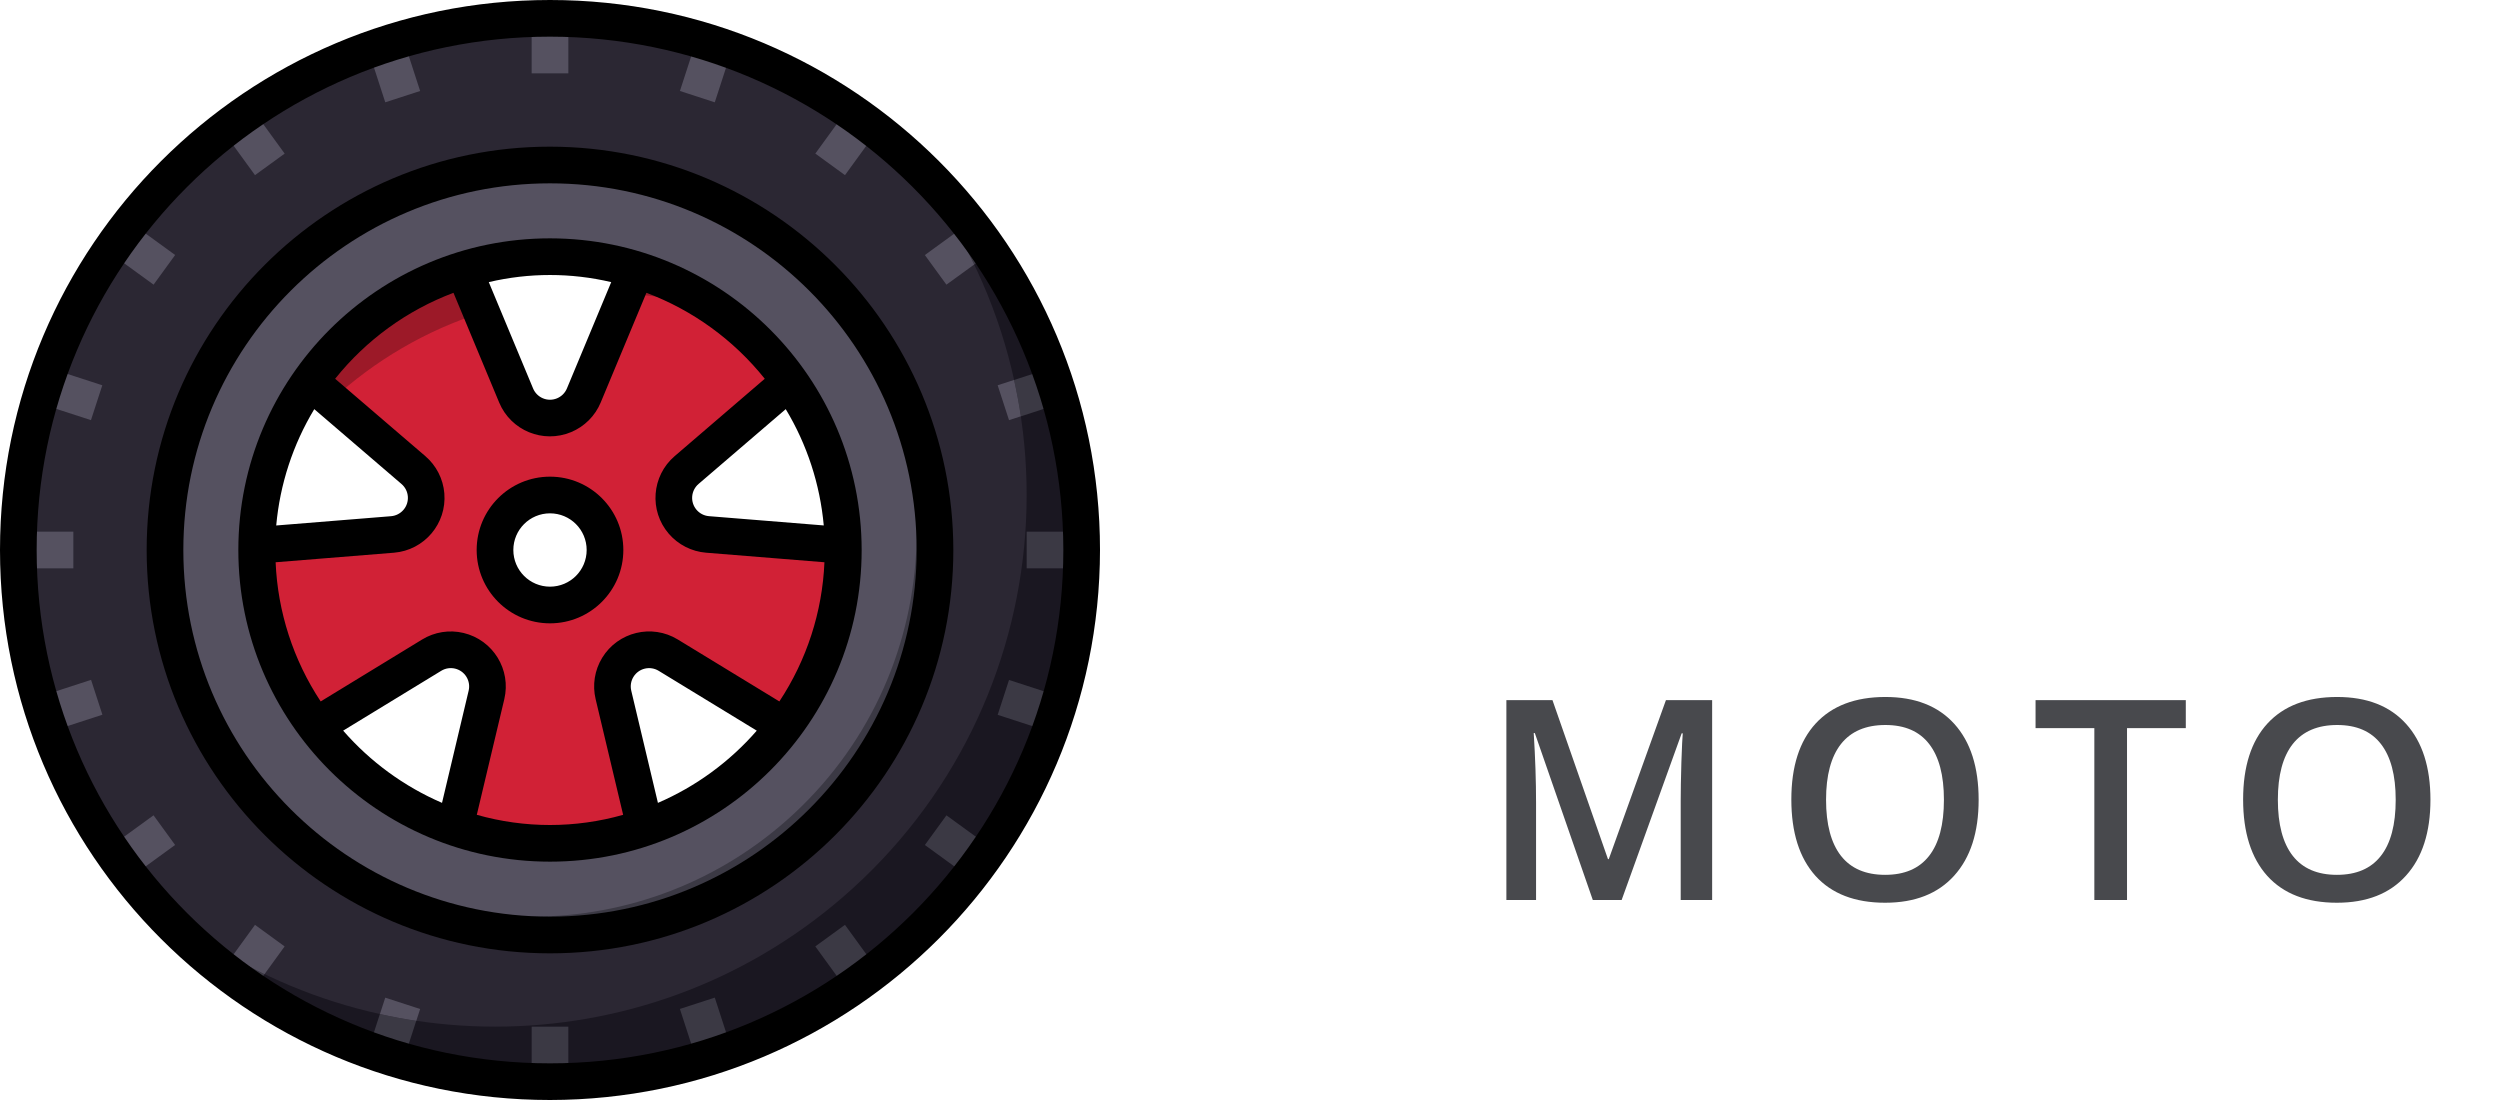
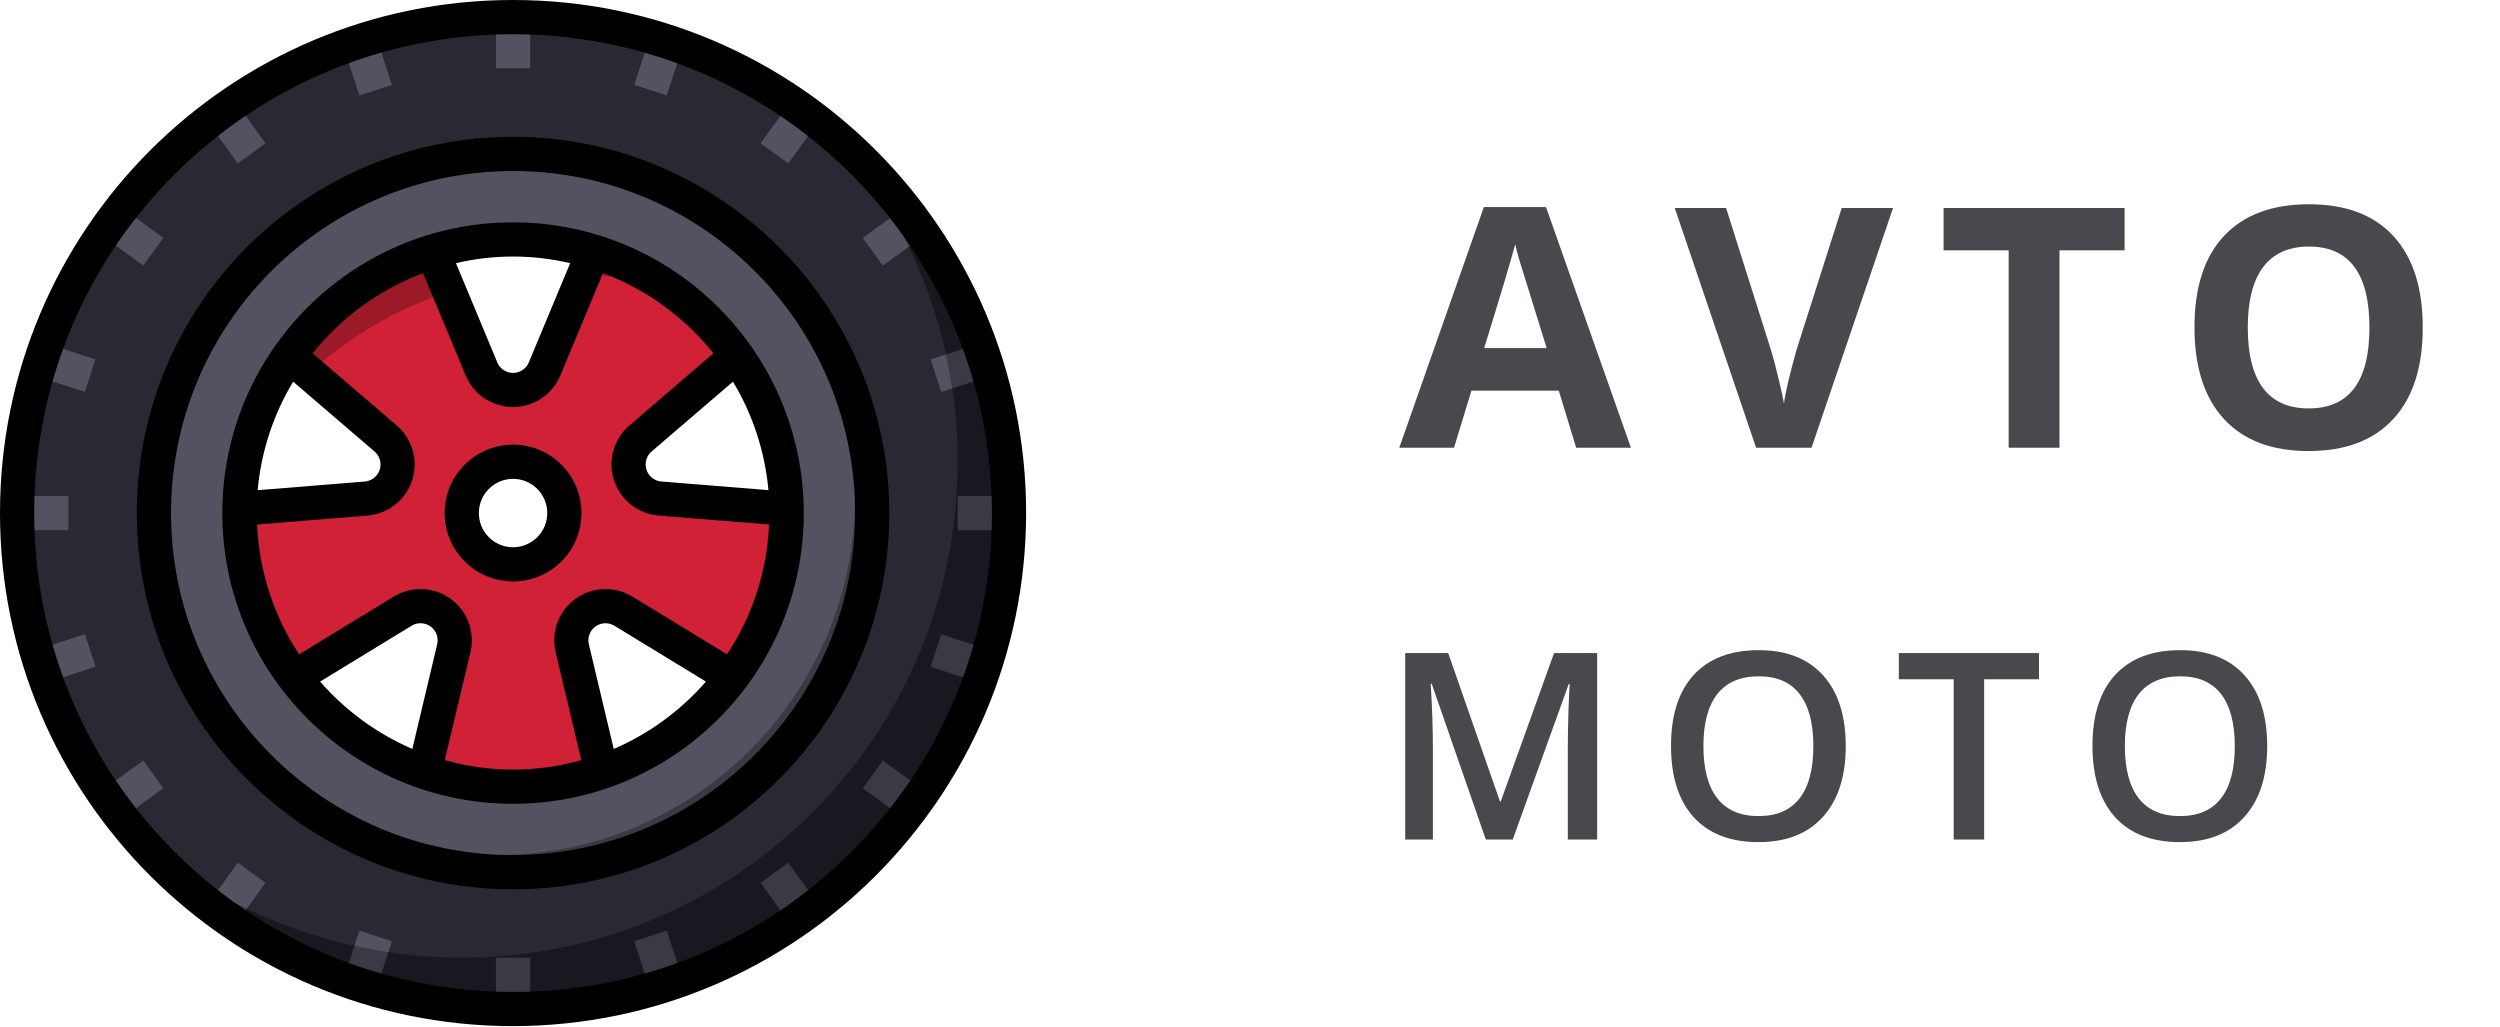
- <svg xmlns="http://www.w3.org/2000/svg" width="125" height="55" viewBox="0 0 125 55" fill="none">
+ <svg xmlns="http://www.w3.org/2000/svg" width="134" height="55" viewBox="0 0 134 55" fill="none">
+   <path d="M84.483 24L83.552 20.941H78.867L77.936 24H75L79.535 11.098H82.866L87.419 24H84.483ZM82.901 18.656C82.04 15.885 81.554 14.317 81.442 13.954C81.337 13.591 81.261 13.304 81.214 13.093C81.02 13.843 80.467 15.697 79.553 18.656H82.901ZM98.715 11.15H101.466L97.098 24H94.127L89.768 11.15H92.519L94.936 18.797C95.07 19.248 95.208 19.775 95.349 20.379C95.495 20.977 95.586 21.393 95.621 21.627C95.686 21.088 95.905 20.145 96.28 18.797L98.715 11.15ZM110.389 24H107.664V13.418H104.175V11.15H113.878V13.418H110.389V24ZM129.859 17.558C129.859 19.685 129.332 21.319 128.277 22.462C127.222 23.605 125.71 24.176 123.742 24.176C121.773 24.176 120.261 23.605 119.207 22.462C118.152 21.319 117.624 19.679 117.624 17.54C117.624 15.401 118.152 13.77 119.207 12.645C120.267 11.514 121.785 10.948 123.759 10.948C125.734 10.948 127.243 11.517 128.286 12.653C129.334 13.79 129.859 15.425 129.859 17.558ZM120.481 17.558C120.481 18.993 120.753 20.074 121.298 20.801C121.843 21.527 122.658 21.891 123.742 21.891C125.916 21.891 127.002 20.446 127.002 17.558C127.002 14.663 125.921 13.216 123.759 13.216C122.675 13.216 121.858 13.582 121.307 14.315C120.756 15.041 120.481 16.122 120.481 17.558Z" fill="#48494D" />
  <path d="M79.64 45L76.741 36.653H76.686C76.764 37.893 76.803 39.055 76.803 40.14V45H75.319V35.006H77.623L80.398 42.956H80.439L83.297 35.006H85.607V45H84.035V40.058C84.035 39.561 84.046 38.914 84.069 38.116C84.097 37.319 84.12 36.836 84.138 36.667H84.083L81.082 45H79.64ZM98.932 39.989C98.932 41.616 98.524 42.881 97.709 43.783C96.897 44.685 95.747 45.137 94.257 45.137C92.748 45.137 91.588 44.69 90.777 43.797C89.97 42.899 89.567 41.625 89.567 39.976C89.567 38.326 89.973 37.059 90.784 36.175C91.6 35.291 92.762 34.849 94.27 34.849C95.756 34.849 96.904 35.297 97.716 36.195C98.527 37.093 98.932 38.358 98.932 39.989ZM91.303 39.989C91.303 41.22 91.552 42.154 92.049 42.792C92.545 43.425 93.281 43.742 94.257 43.742C95.227 43.742 95.959 43.428 96.451 42.799C96.948 42.17 97.196 41.233 97.196 39.989C97.196 38.763 96.95 37.834 96.458 37.2C95.97 36.567 95.241 36.25 94.27 36.25C93.29 36.25 92.55 36.567 92.049 37.2C91.552 37.834 91.303 38.763 91.303 39.989ZM106.351 45H104.717V36.407H101.778V35.006H109.29V36.407H106.351V45ZM121.522 39.989C121.522 41.616 121.114 42.881 120.298 43.783C119.487 44.685 118.336 45.137 116.846 45.137C115.337 45.137 114.177 44.69 113.366 43.797C112.56 42.899 112.156 41.625 112.156 39.976C112.156 38.326 112.562 37.059 113.373 36.175C114.189 35.291 115.351 34.849 116.859 34.849C118.345 34.849 119.494 35.297 120.305 36.195C121.116 37.093 121.522 38.358 121.522 39.989ZM113.893 39.989C113.893 41.22 114.141 42.154 114.638 42.792C115.134 43.425 115.87 43.742 116.846 43.742C117.816 43.742 118.548 43.428 119.04 42.799C119.537 42.17 119.785 41.233 119.785 39.989C119.785 38.763 119.539 37.834 119.047 37.2C118.559 36.567 117.83 36.25 116.859 36.25C115.88 36.25 115.139 36.567 114.638 37.2C114.141 37.834 113.893 38.763 113.893 39.989Z" fill="#48494D" />
  <path d="M42.155 27.269L35.371 26.719C34.362 26.637 33.609 25.754 33.691 24.744C33.73 24.262 33.958 23.815 34.325 23.5L39.49 19.069C37.619 16.407 34.918 14.441 31.811 13.478L29.19 19.766C28.8 20.701 27.727 21.142 26.792 20.753C26.346 20.566 25.991 20.212 25.806 19.766L23.192 13.483C20.084 14.447 17.384 16.413 15.513 19.075L20.677 23.505C21.446 24.164 21.535 25.321 20.876 26.09C20.561 26.458 20.113 26.685 19.631 26.725L12.848 27.275C12.848 27.352 12.836 27.428 12.836 27.506C12.834 30.682 13.871 33.772 15.788 36.306L21.591 32.765C22.456 32.238 23.584 32.511 24.111 33.376C24.363 33.789 24.441 34.285 24.329 34.755L22.754 41.374C25.83 42.442 29.176 42.442 32.251 41.374L30.676 34.755C30.441 33.771 31.049 32.782 32.035 32.547C32.505 32.435 33.001 32.513 33.414 32.765L39.215 36.3C41.132 33.766 42.168 30.676 42.166 27.5C42.167 27.422 42.157 27.347 42.155 27.269ZM27.5 30.25C25.981 30.25 24.75 29.019 24.75 27.5C24.75 25.981 25.981 24.75 27.5 24.75C29.019 24.75 30.25 25.981 30.25 27.5C30.25 29.019 29.019 30.25 27.5 30.25Z" fill="#D12136" />
  <path d="M27.5 0.917C12.819 0.917 0.917 12.819 0.917 27.5C0.917 42.181 12.819 54.083 27.5 54.083C42.181 54.083 54.083 42.181 54.083 27.5C54.083 12.819 42.181 0.917 27.5 0.917ZM27.5 42.167C19.399 42.167 12.833 35.601 12.833 27.5C12.833 19.399 19.399 12.833 27.5 12.833C35.601 12.833 42.167 19.399 42.167 27.5C42.167 35.601 35.601 42.167 27.5 42.167Z" fill="#2B2733" />
  <path d="M44.867 7.383C54.462 18.49 53.237 35.272 42.13 44.867C32.151 53.487 17.362 53.487 7.383 44.867C16.973 55.979 33.755 57.213 44.867 47.622C55.979 38.031 57.213 21.249 47.622 10.137C46.772 9.153 45.852 8.232 44.867 7.383Z" fill="#1A1721" />
  <path d="M19.263 5.115L21.007 4.549L20.157 1.933L18.414 2.5L19.263 5.115Z" fill="#555160" />
  <path d="M34.844 53.063L36.588 52.496L35.739 49.88L33.995 50.447L34.844 53.063Z" fill="#3B3944" />
  <path d="M28.417 0.917H26.583V3.667H28.417V0.917Z" fill="#555160" />
  <path d="M28.417 51.333H26.583V54.083H28.417V51.333Z" fill="#3B3944" />
  <path d="M12.75 8.757L14.233 7.68L12.616 5.455L11.133 6.533L12.75 8.757Z" fill="#555160" />
  <path d="M42.382 49.544L43.865 48.467L42.248 46.242L40.765 47.32L42.382 49.544Z" fill="#3B3944" />
  <path d="M7.679 14.233L8.757 12.75L6.532 11.134L5.455 12.617L7.679 14.233Z" fill="#555160" />
  <path d="M48.468 43.867L49.546 42.384L47.322 40.767L46.244 42.25L48.468 43.867Z" fill="#3B3944" />
  <path d="M4.548 21.007L5.115 19.264L2.499 18.414L1.933 20.158L4.548 21.007Z" fill="#555160" />
  <path d="M52.5 36.592L53.066 34.848L50.451 33.998L49.884 35.742L52.5 36.592Z" fill="#3B3944" />
  <path d="M3.667 26.583H0.917V28.417H3.667V26.583Z" fill="#555160" />
  <path d="M54.083 26.583H51.333V28.417H54.083V26.583Z" fill="#3B3944" />
  <path d="M2.505 36.586L5.12 35.736L4.553 33.993L1.938 34.843L2.505 36.586Z" fill="#555160" />
  <path d="M6.53 43.865L8.755 42.248L7.677 40.765L5.452 42.382L6.53 43.865Z" fill="#555160" />
  <path d="M42.249 8.757L43.866 6.532L42.382 5.455L40.766 7.679L42.249 8.757Z" fill="#555160" />
  <path d="M35.739 5.116L36.589 2.501L34.846 1.934L33.996 4.549L35.739 5.116Z" fill="#555160" />
  <path d="M53.066 20.157L52.498 18.416L50.702 19C50.835 19.599 50.95 20.204 51.042 20.818L53.066 20.157Z" fill="#3B3944" />
  <path d="M49.545 12.616L48.468 11.133L47.843 11.591C48.148 12.126 48.442 12.668 48.711 13.227L49.545 12.616Z" fill="#3B3944" />
  <path d="M11.133 48.468L12.616 49.545L13.223 48.711C12.665 48.442 12.123 48.148 11.588 47.843L11.133 48.468Z" fill="#3B3944" />
  <path d="M18.413 52.498L20.155 53.066L20.812 51.042C20.199 50.95 19.594 50.835 18.994 50.702L18.413 52.498Z" fill="#3B3944" />
  <path d="M50.451 21.007L51.042 20.815C50.95 20.201 50.835 19.596 50.702 18.997L49.883 19.263L50.451 21.007Z" fill="#555160" />
  <path d="M47.321 14.233L48.711 13.225C48.442 12.666 48.148 12.125 47.843 11.589L46.243 12.752L47.321 14.233Z" fill="#555160" />
  <path d="M12.75 46.243L11.588 47.843C12.122 48.148 12.665 48.442 13.223 48.711L14.231 47.321L12.75 46.243Z" fill="#555160" />
  <path d="M19.263 49.883L18.997 50.702C19.596 50.835 20.201 50.95 20.815 51.042L21.007 50.451L19.263 49.883Z" fill="#555160" />
  <path d="M27.5 8.25C16.869 8.25 8.25 16.869 8.25 27.5C8.25 38.132 16.869 46.75 27.5 46.75C38.132 46.75 46.75 38.132 46.75 27.5C46.75 16.869 38.132 8.25 27.5 8.25ZM27.5 42.167C19.399 42.167 12.833 35.601 12.833 27.5C12.833 19.399 19.399 12.833 27.5 12.833C35.601 12.833 42.167 19.399 42.167 27.5C42.167 35.601 35.601 42.167 27.5 42.167Z" fill="#555160" />
  <path d="M40.631 13.451C47.894 21.199 47.502 33.368 39.754 40.631C32.358 47.565 20.849 47.565 13.452 40.631C20.694 48.4 32.862 48.827 40.632 41.586C48.402 34.344 48.828 22.175 41.587 14.405C41.279 14.076 40.96 13.758 40.631 13.451Z" fill="#3B3944" />
  <path d="M35.842 15.458C34.607 14.596 33.247 13.93 31.808 13.483L31.303 14.694C32.84 14.775 34.363 15.031 35.842 15.458Z" fill="#9C1928" />
  <path d="M24.083 15.631L23.192 13.483C20.084 14.447 17.384 16.413 15.513 19.075L16.592 20.001C18.742 18.017 21.298 16.526 24.083 15.631Z" fill="#9C1928" />
  <path d="M27.5 7.333C16.363 7.333 7.333 16.363 7.333 27.5C7.333 38.638 16.363 47.667 27.5 47.667C38.638 47.667 47.667 38.638 47.667 27.5C47.654 16.367 38.633 7.346 27.5 7.333ZM27.5 45.833C17.375 45.833 9.167 37.626 9.167 27.5C9.167 17.375 17.375 9.167 27.5 9.167C37.626 9.167 45.833 17.375 45.833 27.5C45.821 37.62 37.62 45.821 27.5 45.833Z" fill="black" />
  <path d="M27.5 11.917C18.893 11.917 11.917 18.893 11.917 27.5C11.917 36.107 18.893 43.083 27.5 43.083C36.106 43.083 43.083 36.106 43.083 27.5C43.074 18.897 36.103 11.926 27.5 11.917ZM41.188 26.272L35.447 25.808C34.943 25.766 34.568 25.322 34.61 24.818C34.63 24.579 34.743 24.357 34.925 24.2L39.287 20.457C40.353 22.226 41.002 24.215 41.188 26.272ZM30.561 14.106L28.346 19.422C28.151 19.89 27.614 20.111 27.147 19.916C26.924 19.823 26.746 19.645 26.654 19.422L24.439 14.106C26.452 13.632 28.548 13.632 30.561 14.106ZM15.711 20.455L20.075 24.2C20.459 24.529 20.504 25.108 20.174 25.492C20.016 25.676 19.793 25.79 19.552 25.81L13.811 26.274C13.997 24.215 14.646 22.226 15.714 20.456H15.711V20.455ZM17.156 36.533L22.062 33.54C22.494 33.276 23.059 33.413 23.323 33.844C23.449 34.05 23.489 34.299 23.432 34.535L22.101 40.143C20.204 39.324 18.516 38.09 17.159 36.533H17.156V36.533ZM23.84 40.741L25.215 34.959C25.566 33.481 24.653 31.999 23.175 31.647C22.469 31.479 21.726 31.597 21.107 31.975L16.034 35.072C14.665 33 13.886 30.595 13.781 28.113L19.701 27.635C21.214 27.511 22.341 26.183 22.217 24.669C22.158 23.948 21.817 23.279 21.267 22.807L16.757 18.938C18.307 17 20.351 15.515 22.674 14.64L24.958 20.125C25.542 21.527 27.152 22.19 28.554 21.606C29.224 21.327 29.757 20.795 30.035 20.125L32.321 14.64C34.644 15.515 36.688 17 38.238 18.938L33.733 22.807C32.581 23.796 32.448 25.532 33.437 26.684C33.909 27.234 34.58 27.576 35.302 27.635L41.222 28.113C41.117 30.595 40.338 33 38.968 35.072L33.889 31.974C32.593 31.183 30.9 31.593 30.109 32.889C29.731 33.509 29.613 34.252 29.782 34.959L31.157 40.741C28.765 41.42 26.233 41.42 23.842 40.741H23.84ZM32.896 40.143L31.563 34.535C31.445 34.042 31.75 33.548 32.242 33.431C32.477 33.375 32.725 33.414 32.932 33.54L37.838 36.533C36.482 38.09 34.795 39.324 32.899 40.143H32.896V40.143Z" fill="black" />
  <path d="M31.167 27.5C31.167 25.475 29.525 23.833 27.5 23.833C25.475 23.833 23.833 25.475 23.833 27.5C23.833 29.525 25.475 31.167 27.5 31.167C29.525 31.167 31.167 29.525 31.167 27.5ZM27.5 29.333C26.487 29.333 25.667 28.513 25.667 27.5C25.667 26.487 26.487 25.667 27.5 25.667C28.513 25.667 29.333 26.487 29.333 27.5C29.333 28.513 28.513 29.333 27.5 29.333Z" fill="black" />
  <path d="M27.5 55C12.312 55 0 42.688 0 27.5C0 12.312 12.312 0 27.5 0C42.688 0 55 12.312 55 27.5C54.983 42.681 42.681 54.983 27.5 55ZM27.5 1.833C13.325 1.833 1.833 13.325 1.833 27.5C1.833 41.675 13.325 53.167 27.5 53.167C41.675 53.167 53.167 41.675 53.167 27.5C53.15 13.331 41.669 1.85 27.5 1.833Z" fill="black" />
</svg>
